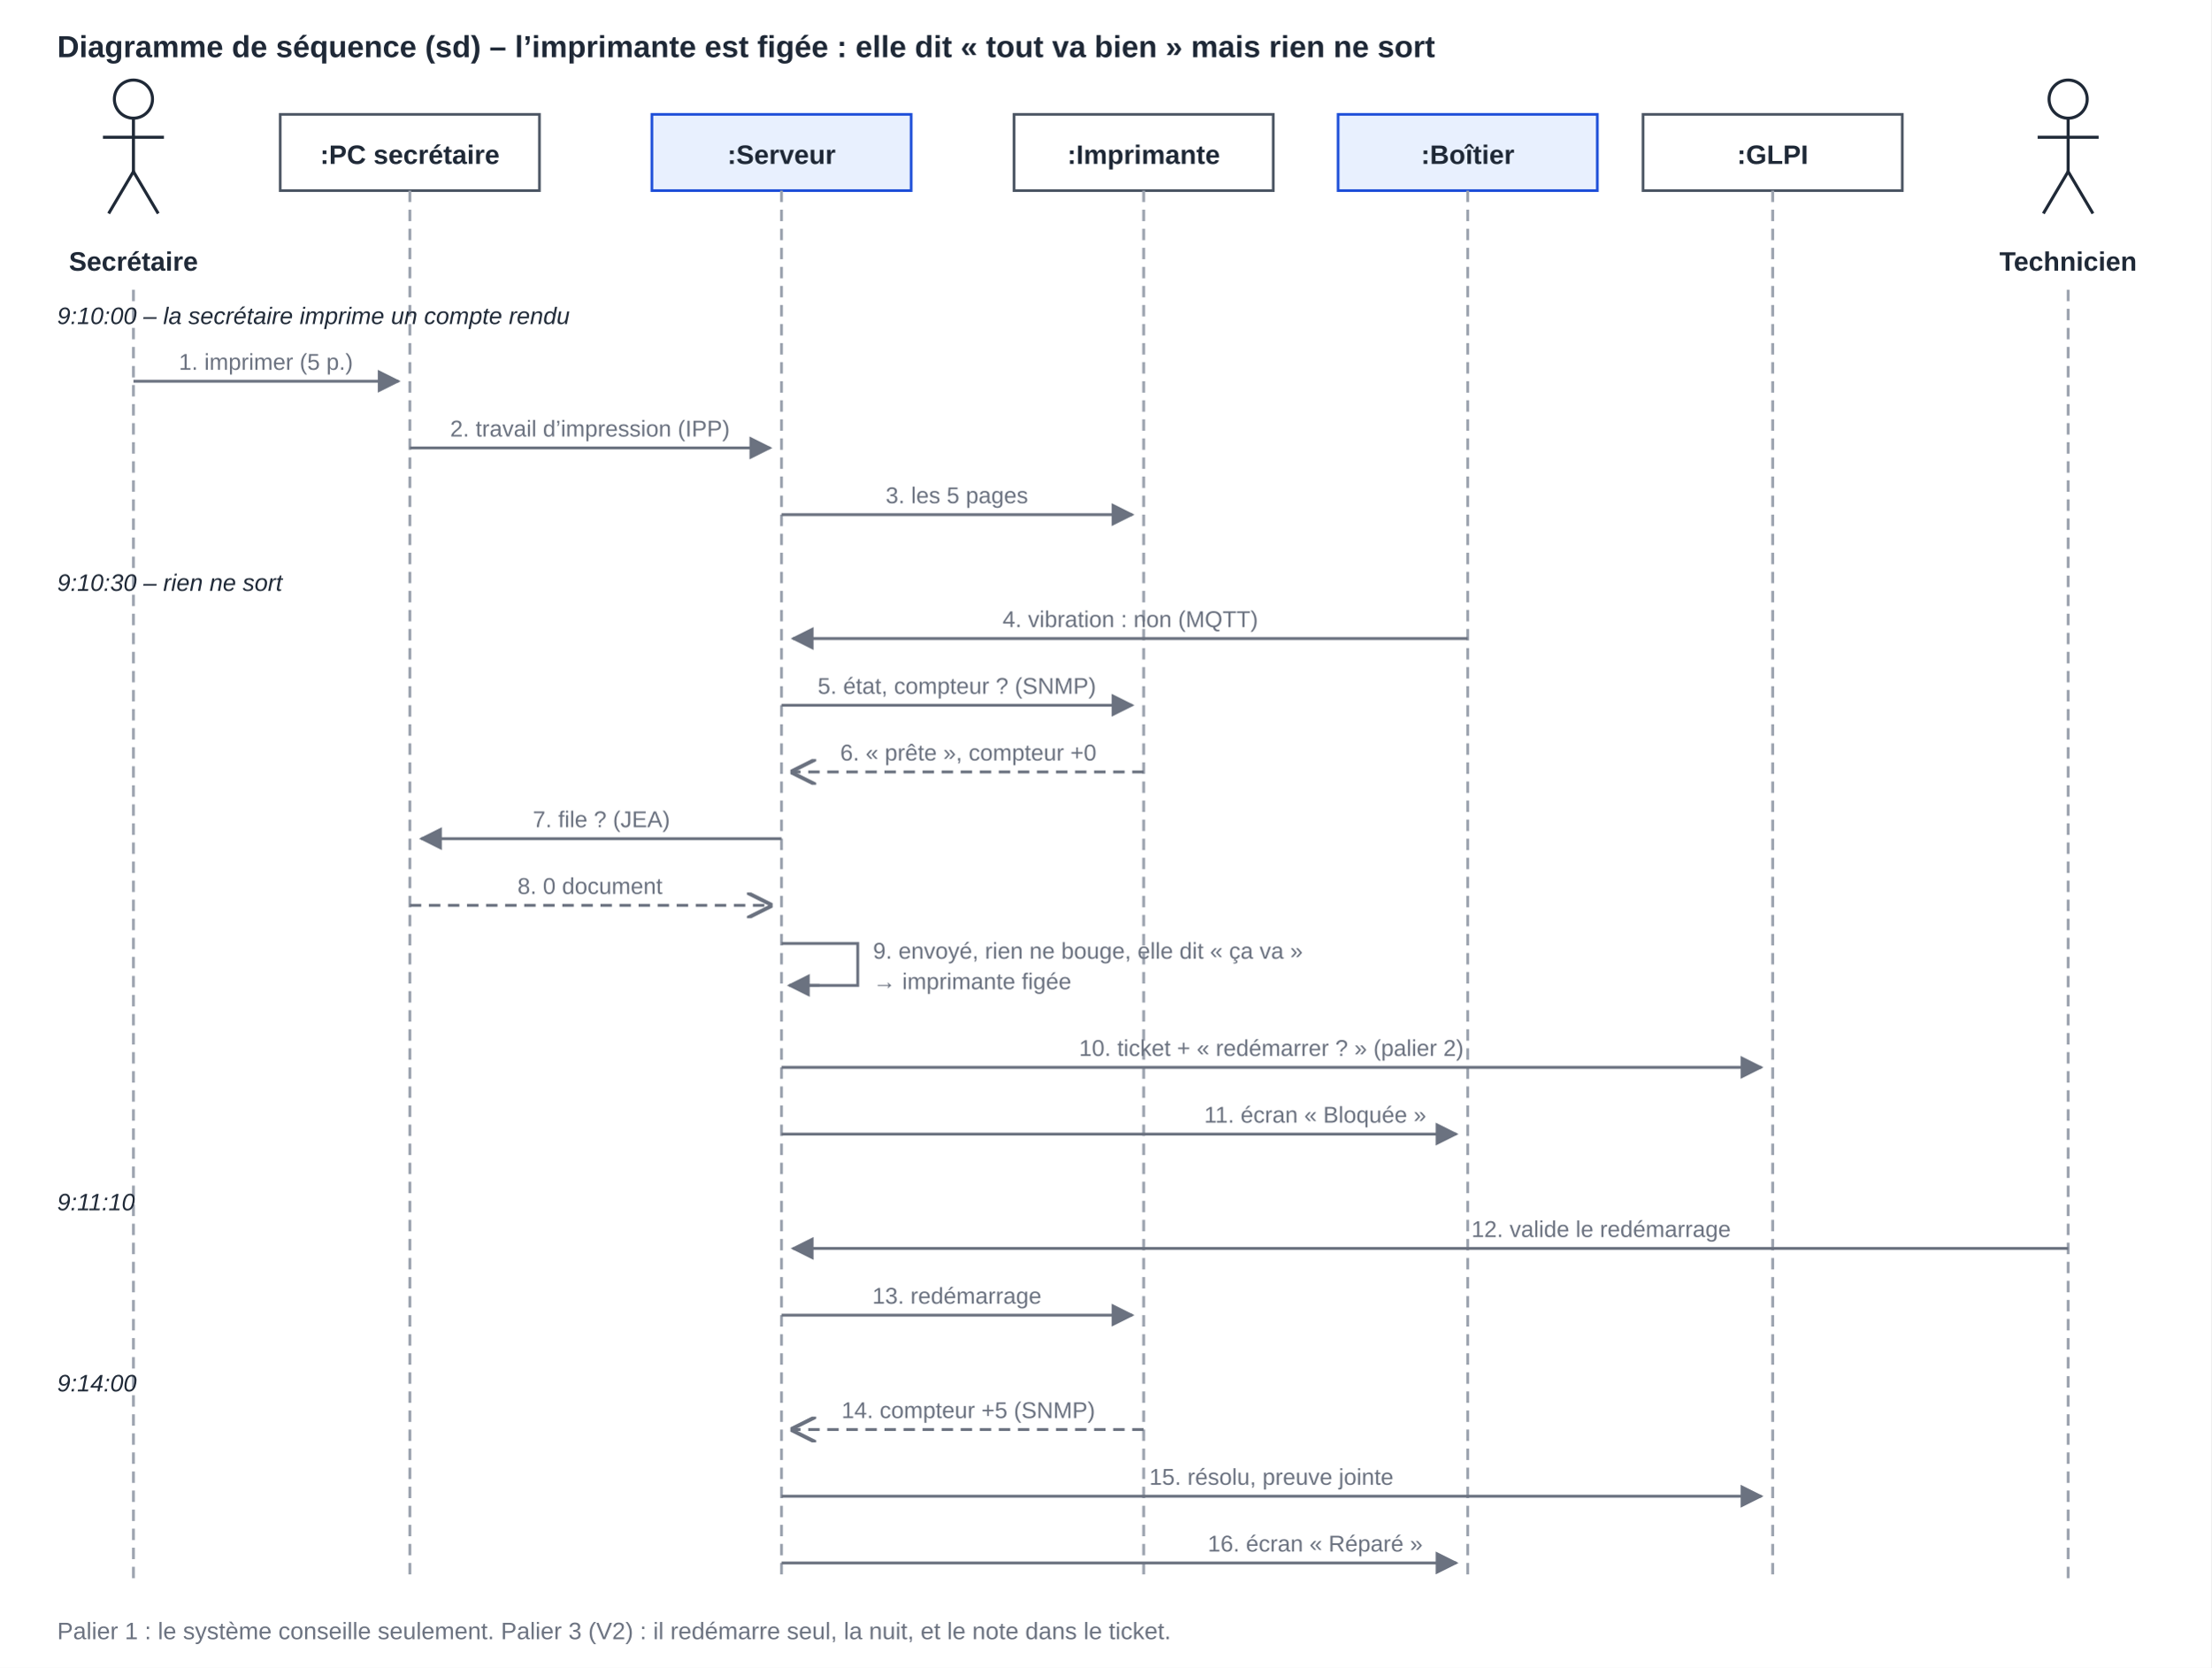
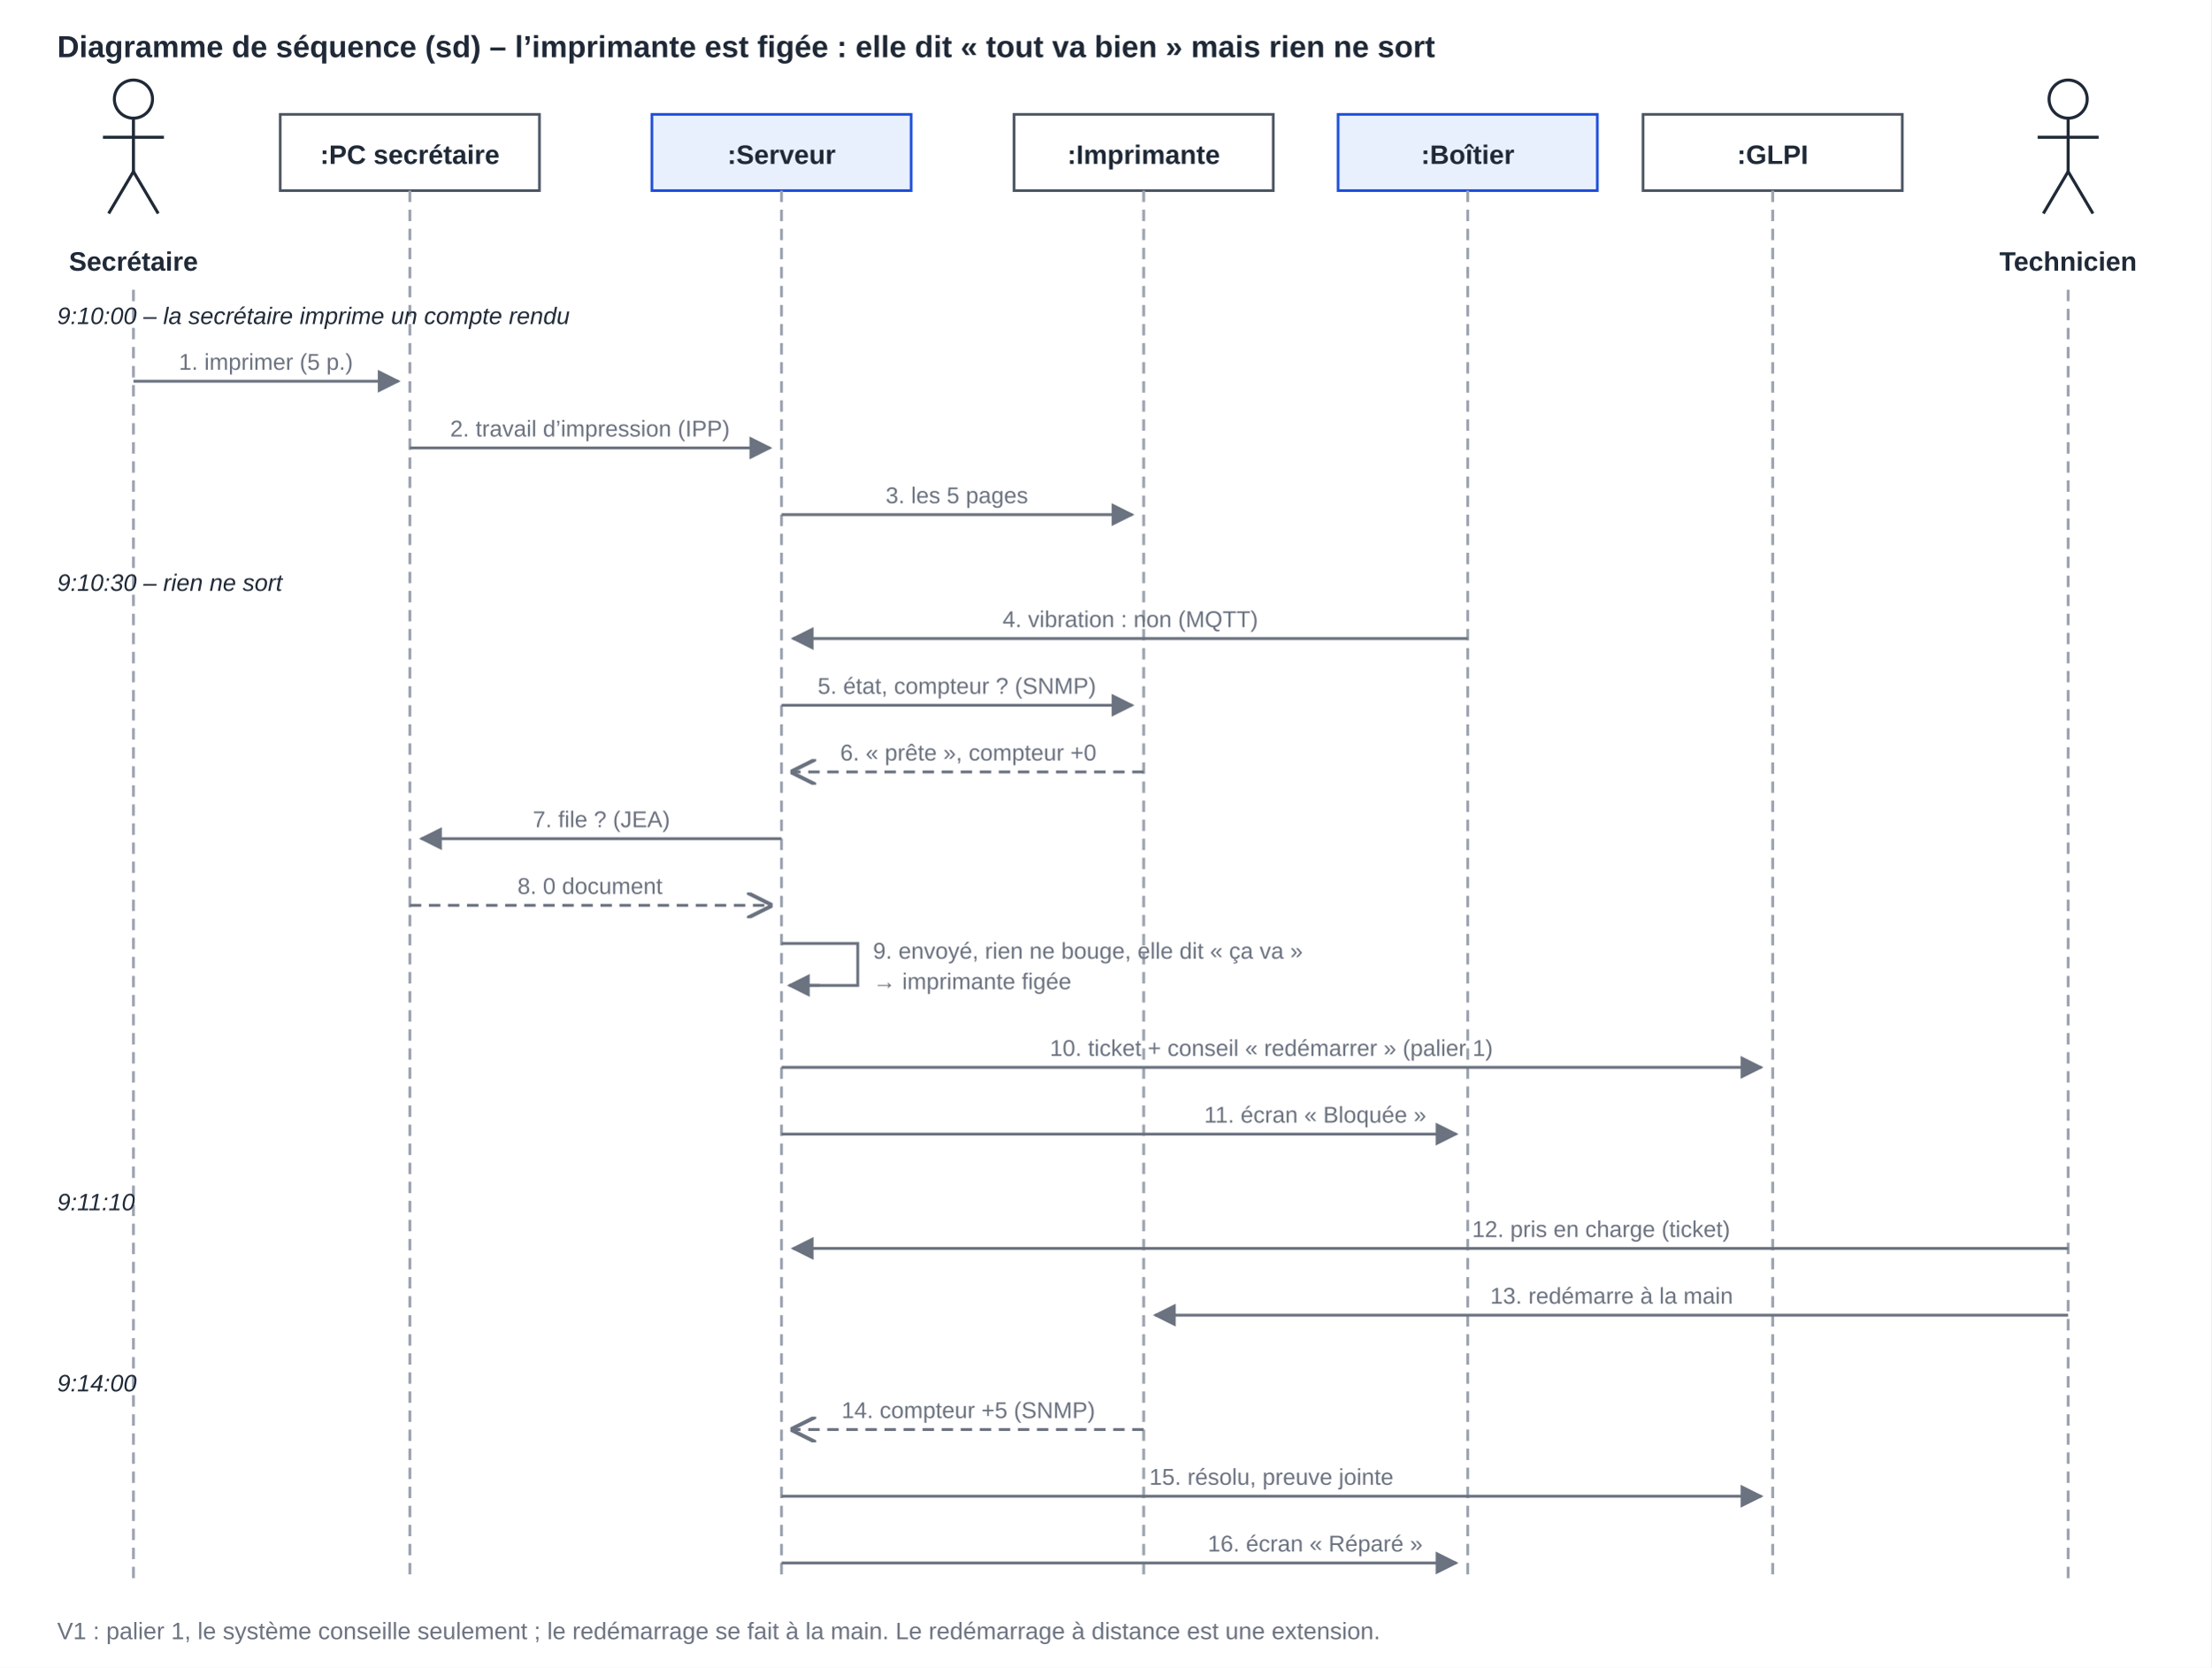
<svg xmlns="http://www.w3.org/2000/svg" width="1160" height="875" viewBox="0 0 1160 875" font-family="Liberation Sans, Arial, Helvetica, sans-serif">
  <defs>
    <marker id="fl" viewBox="0 0 10 10" refX="9" refY="5" markerWidth="8" markerHeight="8" orient="auto-start-reverse">
      <path d="M0,0 L10,5 L0,10 z" fill="#6b7280" />
    </marker>
    <marker id="flo" viewBox="0 0 10 10" refX="9" refY="5" markerWidth="9" markerHeight="9" orient="auto">
      <path d="M0,0 L10,5 L0,10" fill="none" stroke="#6b7280" stroke-width="1.5" />
    </marker>
  </defs>
  <rect width="100%" height="100%" fill="#fff" />
  <text x="30" y="30" font-size="16" font-weight="bold" fill="#1f2937" text-anchor="start">Diagramme de séquence (sd) – l’imprimante est figée : elle dit « tout va bien » mais rien ne sort</text>
  <circle cx="70" cy="52" r="10" fill="#fff" stroke="#1f2937" stroke-width="1.6" />
  <polyline points="70,62 70,90" fill="none" stroke="#1f2937" stroke-width="1.6" />
  <polyline points="54,72 86,72" fill="none" stroke="#1f2937" stroke-width="1.6" />
  <polyline points="57,112 70,90 83,112" fill="none" stroke="#1f2937" stroke-width="1.6" />
  <text x="70" y="132" font-size="14" font-weight="bold" fill="#1f2937" text-anchor="middle" />
  <text x="70" y="142" font-size="14" font-weight="bold" fill="#1f2937" text-anchor="middle">Secrétaire</text>
  <polyline points="70,152 70,830" fill="none" stroke="#9ca3af" stroke-width="1.5" stroke-dasharray="6 4" />
  <rect x="147" y="60" width="136" height="40" fill="#fff" stroke="#4b5563" stroke-width="1.4" />
  <text x="215" y="86" font-size="14" font-weight="bold" fill="#1f2937" text-anchor="middle">:PC secrétaire</text>
  <polyline points="215,100 215,830" fill="none" stroke="#9ca3af" stroke-width="1.5" stroke-dasharray="6 4" />
  <rect x="342" y="60" width="136" height="40" fill="#e8f0fe" stroke="#1d4ed8" stroke-width="1.4" />
  <text x="410" y="86" font-size="14" font-weight="bold" fill="#1f2937" text-anchor="middle">:Serveur</text>
  <polyline points="410,100 410,830" fill="none" stroke="#9ca3af" stroke-width="1.5" stroke-dasharray="6 4" />
  <rect x="532" y="60" width="136" height="40" fill="#fff" stroke="#4b5563" stroke-width="1.4" />
  <text x="600" y="86" font-size="14" font-weight="bold" fill="#1f2937" text-anchor="middle">:Imprimante</text>
  <polyline points="600,100 600,830" fill="none" stroke="#9ca3af" stroke-width="1.5" stroke-dasharray="6 4" />
  <rect x="702" y="60" width="136" height="40" fill="#e8f0fe" stroke="#1d4ed8" stroke-width="1.4" />
  <text x="770" y="86" font-size="14" font-weight="bold" fill="#1f2937" text-anchor="middle">:Boîtier</text>
  <polyline points="770,100 770,830" fill="none" stroke="#9ca3af" stroke-width="1.5" stroke-dasharray="6 4" />
  <rect x="862" y="60" width="136" height="40" fill="#fff" stroke="#4b5563" stroke-width="1.4" />
  <text x="930" y="86" font-size="14" font-weight="bold" fill="#1f2937" text-anchor="middle">:GLPI</text>
  <polyline points="930,100 930,830" fill="none" stroke="#9ca3af" stroke-width="1.5" stroke-dasharray="6 4" />
  <circle cx="1085" cy="52" r="10" fill="#fff" stroke="#1f2937" stroke-width="1.6" />
  <polyline points="1085,62 1085,90" fill="none" stroke="#1f2937" stroke-width="1.6" />
  <polyline points="1069,72 1101,72" fill="none" stroke="#1f2937" stroke-width="1.6" />
  <polyline points="1072,112 1085,90 1098,112" fill="none" stroke="#1f2937" stroke-width="1.6" />
  <text x="1085" y="132" font-size="14" font-weight="bold" fill="#1f2937" text-anchor="middle" />
  <text x="1085" y="142" font-size="14" font-weight="bold" fill="#1f2937" text-anchor="middle">Technicien</text>
  <polyline points="1085,152 1085,830" fill="none" stroke="#9ca3af" stroke-width="1.5" stroke-dasharray="6 4" />
  <text x="30" y="170" font-size="12.5" font-weight="#1d4ed8" fill="#1f2937" text-anchor="start" font-style="italic">9:10:00 – la secrétaire imprime un compte rendu</text>
  <line x1="70" y1="200" x2="209" y2="200" stroke="#6b7280" stroke-width="1.5" marker-end="url(#fl)" />
  <text x="139.5" y="194" font-size="12" font-weight="normal" fill="#6b7280" text-anchor="middle">1. imprimer (5 p.)</text>
  <line x1="215" y1="235" x2="404" y2="235" stroke="#6b7280" stroke-width="1.5" marker-end="url(#fl)" />
  <text x="309.5" y="229" font-size="12" font-weight="normal" fill="#6b7280" text-anchor="middle">2. travail d’impression (IPP)</text>
  <line x1="410" y1="270" x2="594" y2="270" stroke="#6b7280" stroke-width="1.5" marker-end="url(#fl)" />
  <text x="502.0" y="264" font-size="12" font-weight="normal" fill="#6b7280" text-anchor="middle">3. les 5 pages</text>
  <text x="30" y="310" font-size="12.5" font-weight="#1d4ed8" fill="#1f2937" text-anchor="start" font-style="italic">9:10:30 – rien ne sort</text>
  <line x1="770" y1="335" x2="416" y2="335" stroke="#6b7280" stroke-width="1.5" marker-end="url(#fl)" />
  <text x="593.0" y="329" font-size="12" font-weight="normal" fill="#6b7280" text-anchor="middle">4. vibration : non (MQTT)</text>
  <line x1="410" y1="370" x2="594" y2="370" stroke="#6b7280" stroke-width="1.5" marker-end="url(#fl)" />
  <text x="502.0" y="364" font-size="12" font-weight="normal" fill="#6b7280" text-anchor="middle">5. état, compteur ? (SNMP)</text>
  <line x1="600" y1="405" x2="416" y2="405" stroke="#6b7280" stroke-width="1.5" stroke-dasharray="6 4" marker-end="url(#flo)" />
  <text x="508.0" y="399" font-size="12" font-weight="normal" fill="#6b7280" text-anchor="middle">6. « prête », compteur +0</text>
  <line x1="410" y1="440" x2="221" y2="440" stroke="#6b7280" stroke-width="1.5" marker-end="url(#fl)" />
  <text x="315.5" y="434" font-size="12" font-weight="normal" fill="#6b7280" text-anchor="middle">7. file ? (JEA)</text>
  <line x1="215" y1="475" x2="404" y2="475" stroke="#6b7280" stroke-width="1.5" stroke-dasharray="6 4" marker-end="url(#flo)" />
  <text x="309.5" y="469" font-size="12" font-weight="normal" fill="#6b7280" text-anchor="middle">8. 0 document</text>
  <polyline points="410,495 450,495 450,517 416,517" fill="none" stroke="#6b7280" stroke-width="1.5" />
  <line x1="430" y1="517" x2="414" y2="517" stroke="#6b7280" stroke-width="1.5" marker-end="url(#fl)" />
  <text x="458" y="503" font-size="12" font-weight="normal" fill="#6b7280" text-anchor="start">9. envoyé, rien ne bouge, elle dit « ça va »</text>
  <text x="458" y="519" font-size="12" font-weight="normal" fill="#6b7280" text-anchor="start">→ imprimante figée</text>
  <line x1="410" y1="560" x2="924" y2="560" stroke="#6b7280" stroke-width="1.5" marker-end="url(#fl)" />
-   <text x="667.0" y="554" font-size="12" font-weight="normal" fill="#6b7280" text-anchor="middle">10. ticket + « redémarrer ? » (palier 2)</text>
+   <text x="667.0" y="554" font-size="12" font-weight="normal" fill="#6b7280" text-anchor="middle">10. ticket + conseil « redémarrer » (palier 1)</text>
  <line x1="410" y1="595" x2="764" y2="595" stroke="#6b7280" stroke-width="1.5" marker-end="url(#fl)" />
  <text x="690" y="589" font-size="12" font-weight="normal" fill="#6b7280" text-anchor="middle">11. écran « Bloquée »</text>
  <text x="30" y="635" font-size="12.5" font-weight="#1d4ed8" fill="#1f2937" text-anchor="start" font-style="italic">9:11:10</text>
  <line x1="1085" y1="655" x2="416" y2="655" stroke="#6b7280" stroke-width="1.5" marker-end="url(#fl)" />
-   <text x="840" y="649" font-size="12" font-weight="normal" fill="#6b7280" text-anchor="middle">12. valide le redémarrage</text>
-   <line x1="410" y1="690" x2="594" y2="690" stroke="#6b7280" stroke-width="1.5" marker-end="url(#fl)" />
-   <text x="502.0" y="684" font-size="12" font-weight="normal" fill="#6b7280" text-anchor="middle">13. redémarrage</text>
+   <text x="840" y="649" font-size="12" font-weight="normal" fill="#6b7280" text-anchor="middle">12. pris en charge (ticket)</text>
+   <line x1="1085" y1="690" x2="606" y2="690" stroke="#6b7280" stroke-width="1.5" marker-end="url(#fl)" />
+   <text x="845.5" y="684" font-size="12" font-weight="normal" fill="#6b7280" text-anchor="middle">13. redémarre à la main</text>
  <text x="30" y="730" font-size="12.5" font-weight="#1d4ed8" fill="#1f2937" text-anchor="start" font-style="italic">9:14:00</text>
  <line x1="600" y1="750" x2="416" y2="750" stroke="#6b7280" stroke-width="1.5" stroke-dasharray="6 4" marker-end="url(#flo)" />
  <text x="508.0" y="744" font-size="12" font-weight="normal" fill="#6b7280" text-anchor="middle">14. compteur +5 (SNMP)</text>
  <line x1="410" y1="785" x2="924" y2="785" stroke="#6b7280" stroke-width="1.5" marker-end="url(#fl)" />
  <text x="667.0" y="779" font-size="12" font-weight="normal" fill="#6b7280" text-anchor="middle">15. résolu, preuve jointe</text>
  <line x1="410" y1="820" x2="764" y2="820" stroke="#6b7280" stroke-width="1.5" marker-end="url(#fl)" />
  <text x="690" y="814" font-size="12" font-weight="normal" fill="#6b7280" text-anchor="middle">16. écran « Réparé »</text>
-   <text x="30" y="860" font-size="12.5" font-weight="normal" fill="#6b7280" text-anchor="start">Palier 1 : le système conseille seulement. Palier 3 (V2) : il redémarre seul, la nuit, et le note dans le ticket.</text>
+   <text x="30" y="860" font-size="12.5" font-weight="normal" fill="#6b7280" text-anchor="start">V1 : palier 1, le système conseille seulement ; le redémarrage se fait à la main. Le redémarrage à distance est une extension.</text>
</svg>
